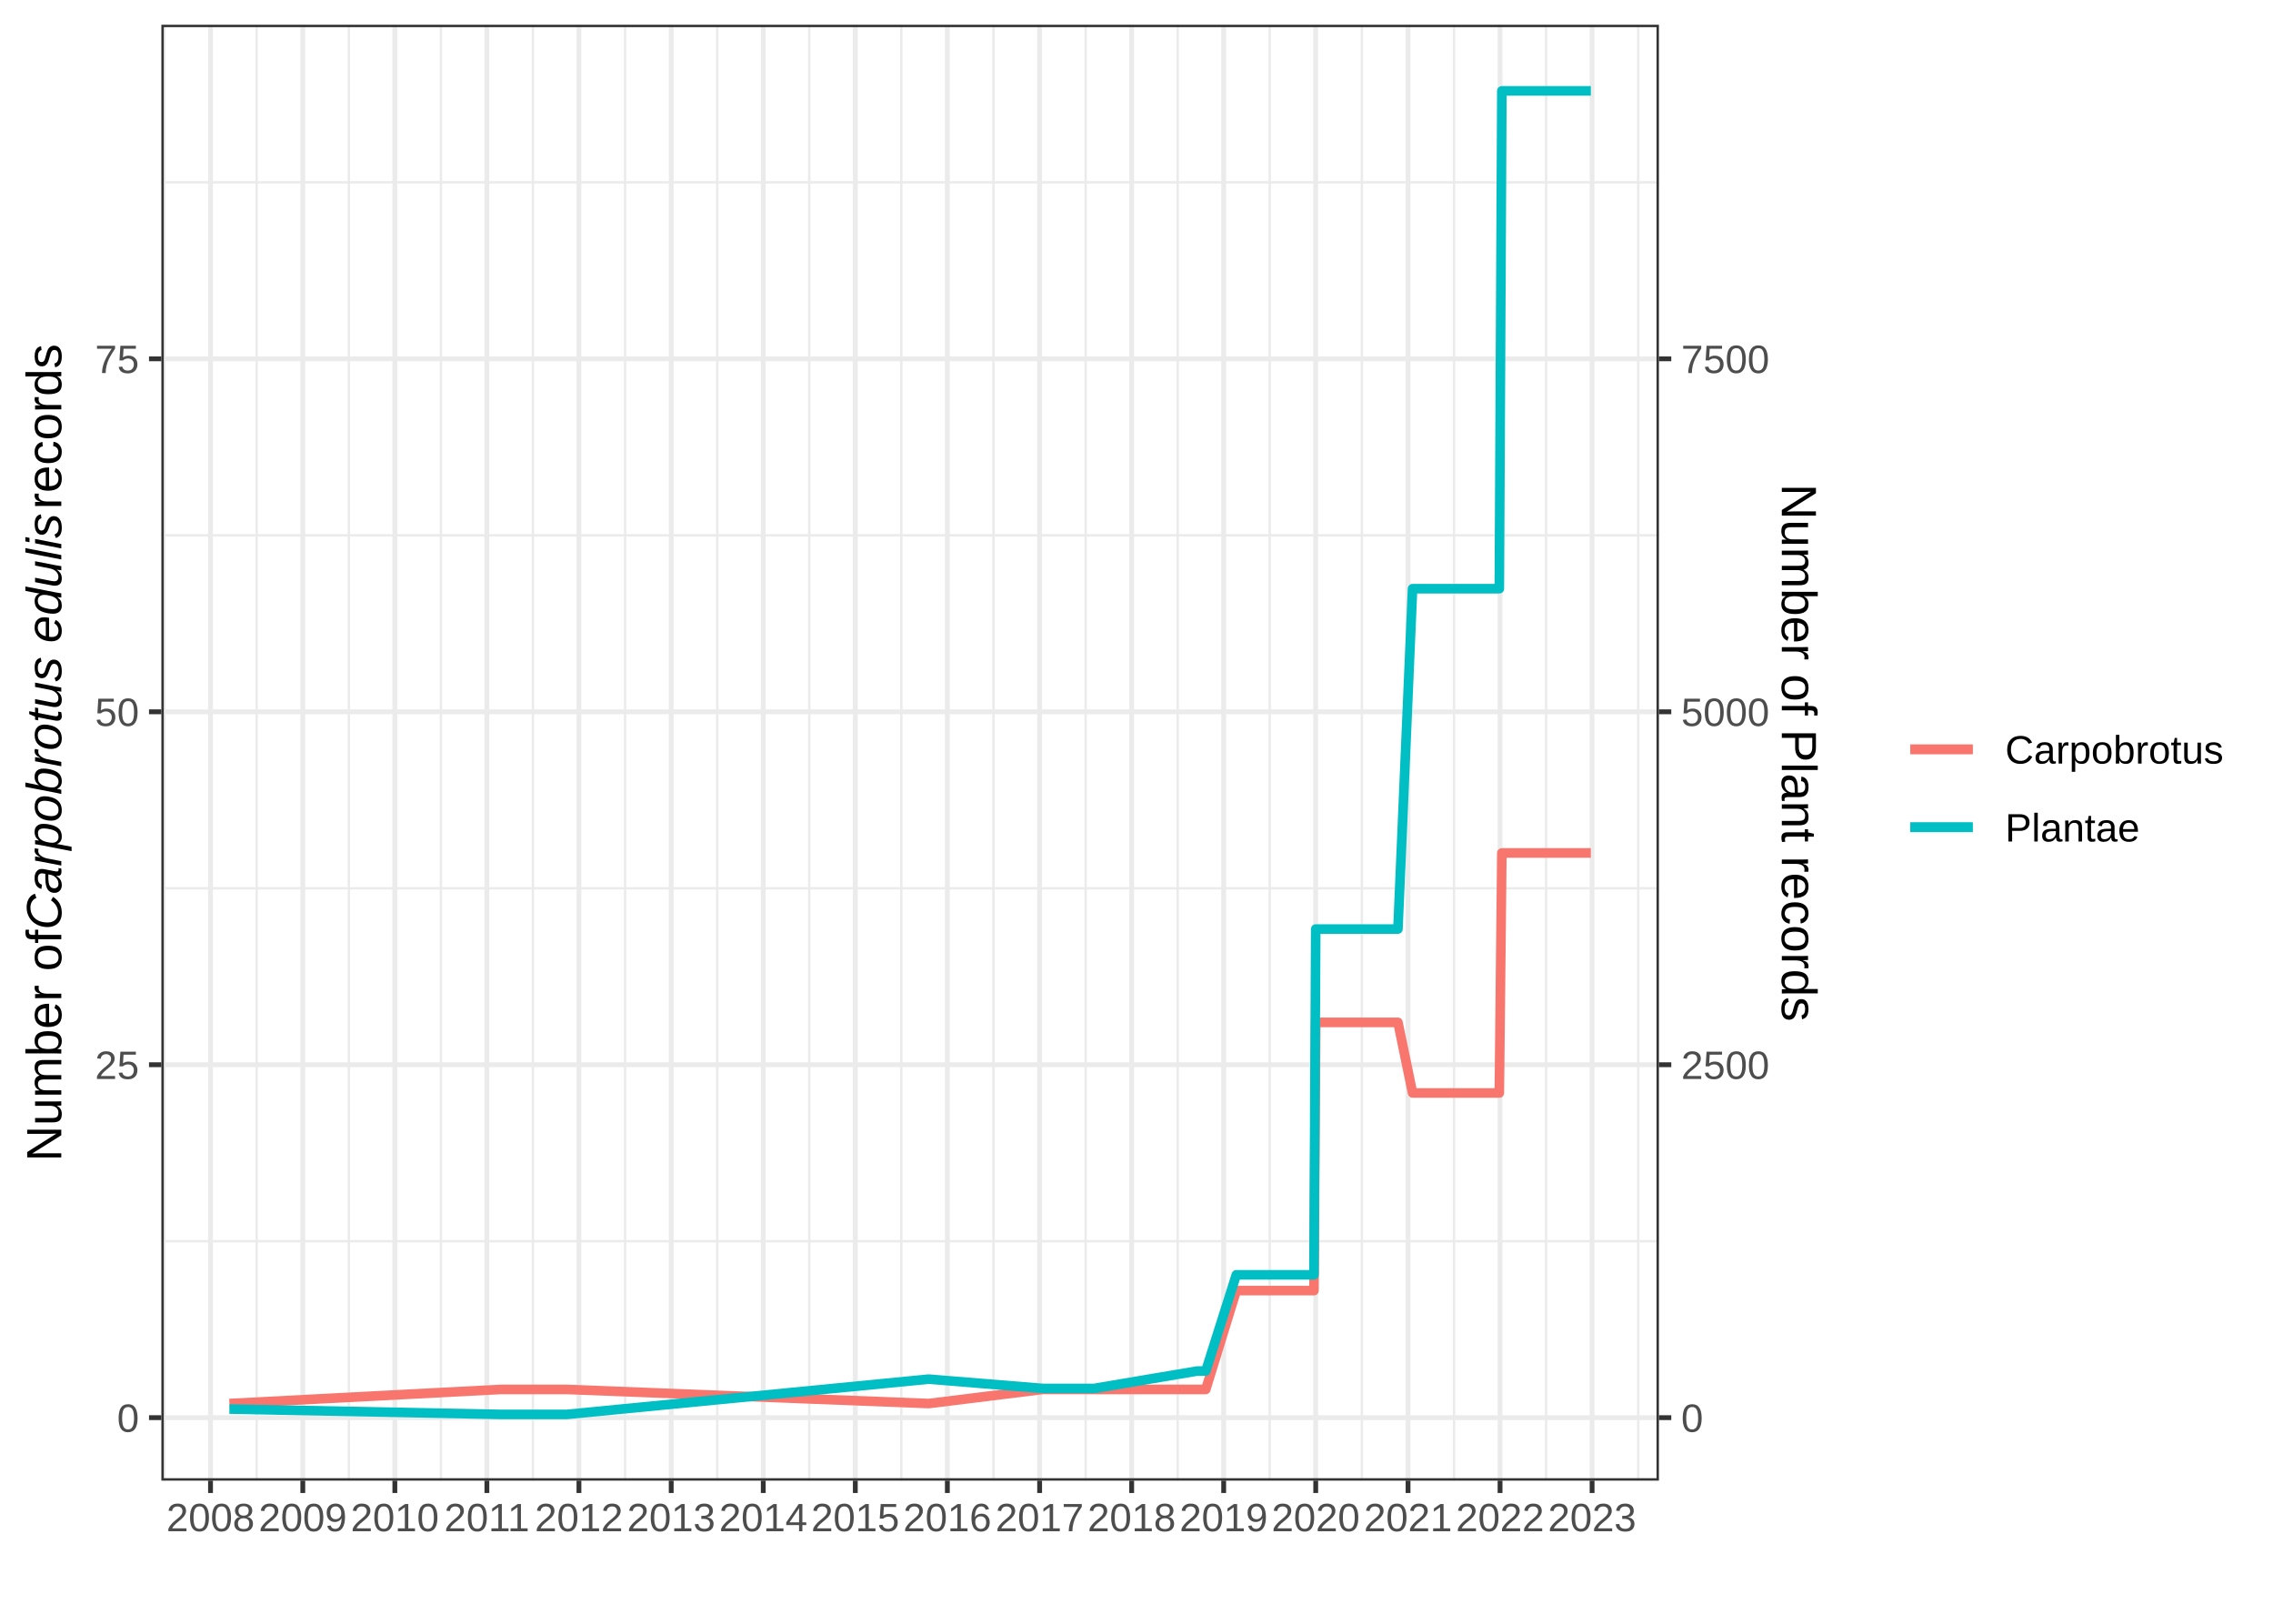
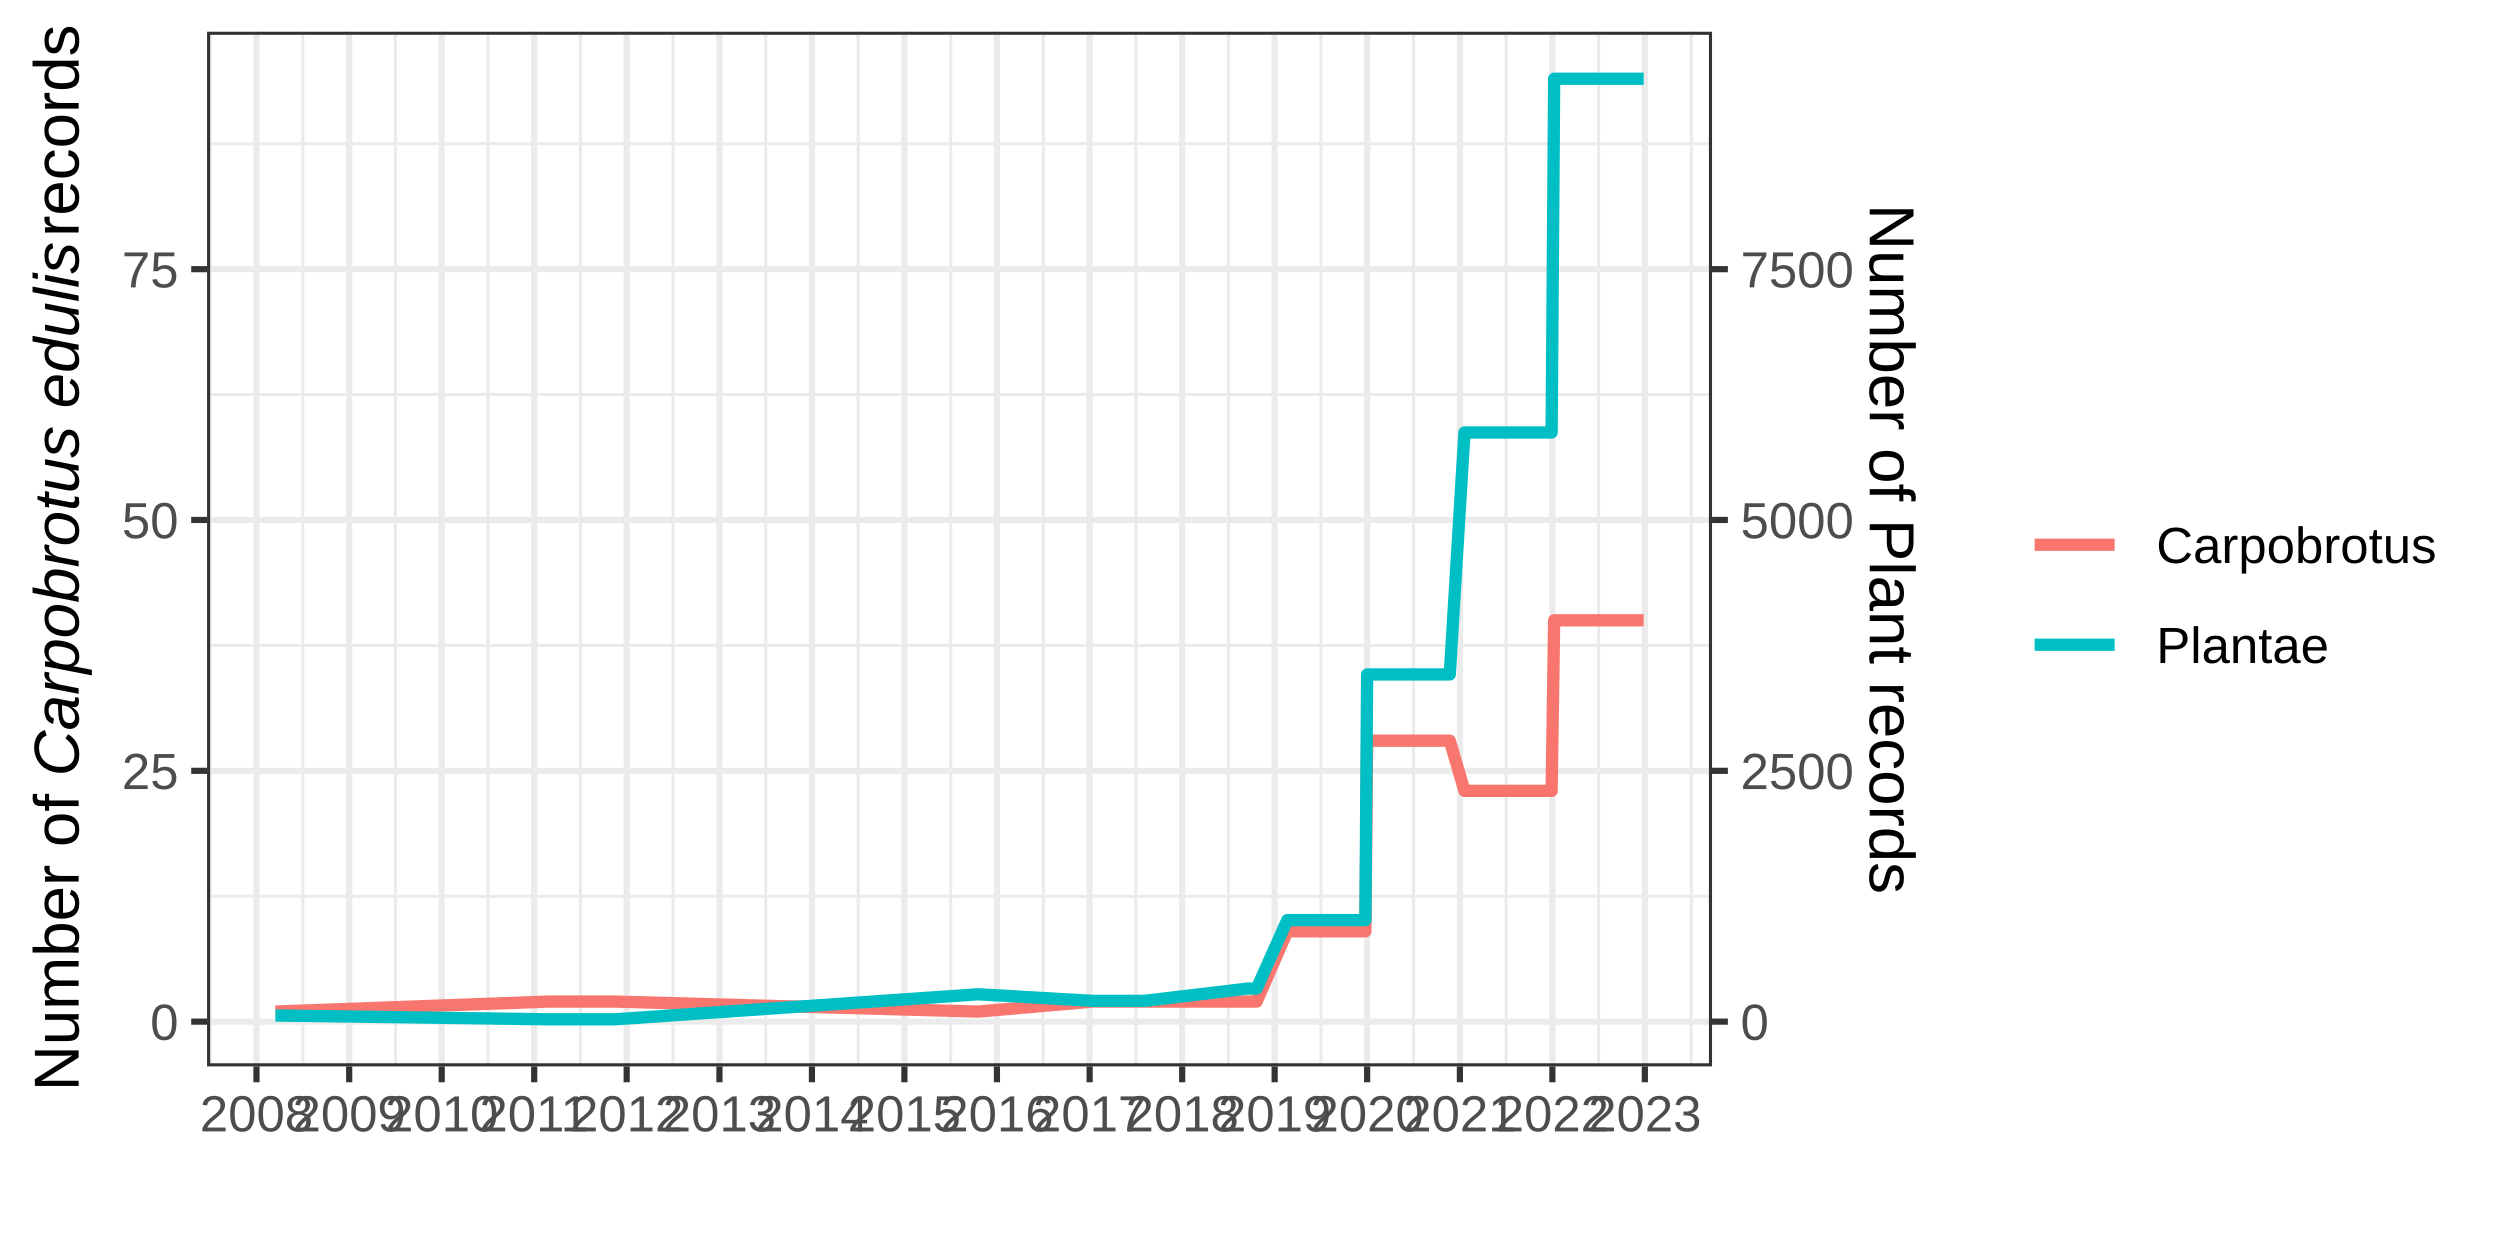
- <svg xmlns="http://www.w3.org/2000/svg" class="svglite" width="504.00pt" height="360.00pt" viewBox="0 0 504.00 360.00">
+ <svg xmlns="http://www.w3.org/2000/svg" class="svglite" width="432.00pt" height="216.00pt" viewBox="0 0 432.00 216.00">
  <defs>
    <style type="text/css">
    .svglite line, .svglite polyline, .svglite polygon, .svglite path, .svglite rect, .svglite circle {
      fill: none;
      stroke: #000000;
      stroke-linecap: round;
      stroke-linejoin: round;
      stroke-miterlimit: 10.00;
    }
    .svglite text {
      white-space: pre;
    }
  </style>
  </defs>
  <rect width="100%" height="100%" style="stroke: none; fill: #FFFFFF;" />
  <defs>
-     <clipPath id="cpMC4wMHw1MDQuMDB8MC4wMHwzNjAuMDA=">
-       <rect x="0.00" y="0.00" width="504.00" height="360.00" />
+     <clipPath id="cpMC4wMHw0MzIuMDB8MC4wMHwyMTYuMDA=">
+       <rect x="0.00" y="0.00" width="432.00" height="216.00" />
    </clipPath>
  </defs>
-   <g clip-path="url(#cpMC4wMHw1MDQuMDB8MC4wMHwzNjAuMDA=)">
-     <rect x="0.00" y="0.00" width="504.00" height="360.00" style="stroke-width: 1.07; stroke: #FFFFFF; fill: #FFFFFF;" />
+   <g clip-path="url(#cpMC4wMHw0MzIuMDB8MC4wMHwyMTYuMDA=)">
+     <rect x="0" y="0.00" width="432.00" height="216.00" style="stroke-width: 1.07; stroke: #FFFFFF; fill: #FFFFFF;" />
  </g>
  <defs>
-     <clipPath id="cpMzUuNzh8MzY3Ljg0fDUuNDh8MzI4LjI3">
-       <rect x="35.78" y="5.48" width="332.06" height="322.79" />
+     <clipPath id="cpMzUuNzh8Mjk1Ljg0fDUuNDh8MTg0LjI3">
+       <rect x="35.78" y="5.48" width="260.06" height="178.79" />
    </clipPath>
  </defs>
-   <g clip-path="url(#cpMzUuNzh8MzY3Ljg0fDUuNDh8MzI4LjI3)">
-     <rect x="35.78" y="5.48" width="332.06" height="322.79" style="stroke-width: 1.07; stroke: none; fill: #FFFFFF;" />
-     <polyline points="35.78,275.19 367.84,275.19 " style="stroke-width: 0.53; stroke: #EBEBEB; stroke-linecap: butt;" />
-     <polyline points="35.78,196.94 367.84,196.94 " style="stroke-width: 0.53; stroke: #EBEBEB; stroke-linecap: butt;" />
-     <polyline points="35.78,118.69 367.84,118.69 " style="stroke-width: 0.53; stroke: #EBEBEB; stroke-linecap: butt;" />
-     <polyline points="35.78,40.43 367.84,40.43 " style="stroke-width: 0.53; stroke: #EBEBEB; stroke-linecap: butt;" />
-     <polyline points="36.45,328.27 36.45,5.48 " style="stroke-width: 0.53; stroke: #EBEBEB; stroke-linecap: butt;" />
-     <polyline points="56.91,328.27 56.91,5.48 " style="stroke-width: 0.53; stroke: #EBEBEB; stroke-linecap: butt;" />
-     <polyline points="77.35,328.27 77.35,5.48 " style="stroke-width: 0.53; stroke: #EBEBEB; stroke-linecap: butt;" />
-     <polyline points="97.76,328.27 97.76,5.48 " style="stroke-width: 0.53; stroke: #EBEBEB; stroke-linecap: butt;" />
-     <polyline points="118.16,328.27 118.16,5.48 " style="stroke-width: 0.53; stroke: #EBEBEB; stroke-linecap: butt;" />
-     <polyline points="138.60,328.27 138.60,5.48 " style="stroke-width: 0.53; stroke: #EBEBEB; stroke-linecap: butt;" />
-     <polyline points="159.04,328.27 159.04,5.48 " style="stroke-width: 0.53; stroke: #EBEBEB; stroke-linecap: butt;" />
-     <polyline points="179.44,328.27 179.44,5.48 " style="stroke-width: 0.53; stroke: #EBEBEB; stroke-linecap: butt;" />
-     <polyline points="199.85,328.27 199.85,5.48 " style="stroke-width: 0.53; stroke: #EBEBEB; stroke-linecap: butt;" />
-     <polyline points="220.29,328.27 220.29,5.48 " style="stroke-width: 0.53; stroke: #EBEBEB; stroke-linecap: butt;" />
-     <polyline points="240.72,328.27 240.72,5.48 " style="stroke-width: 0.53; stroke: #EBEBEB; stroke-linecap: butt;" />
-     <polyline points="261.13,328.27 261.13,5.48 " style="stroke-width: 0.53; stroke: #EBEBEB; stroke-linecap: butt;" />
-     <polyline points="281.54,328.27 281.54,5.48 " style="stroke-width: 0.53; stroke: #EBEBEB; stroke-linecap: butt;" />
-     <polyline points="301.97,328.27 301.97,5.48 " style="stroke-width: 0.53; stroke: #EBEBEB; stroke-linecap: butt;" />
-     <polyline points="322.41,328.27 322.41,5.48 " style="stroke-width: 0.53; stroke: #EBEBEB; stroke-linecap: butt;" />
-     <polyline points="342.82,328.27 342.82,5.48 " style="stroke-width: 0.53; stroke: #EBEBEB; stroke-linecap: butt;" />
-     <polyline points="363.25,328.27 363.25,5.48 " style="stroke-width: 0.53; stroke: #EBEBEB; stroke-linecap: butt;" />
-     <polyline points="35.78,314.31 367.84,314.31 " style="stroke-width: 1.07; stroke: #EBEBEB; stroke-linecap: butt;" />
-     <polyline points="35.78,236.06 367.84,236.06 " style="stroke-width: 1.07; stroke: #EBEBEB; stroke-linecap: butt;" />
-     <polyline points="35.78,157.81 367.84,157.81 " style="stroke-width: 1.07; stroke: #EBEBEB; stroke-linecap: butt;" />
-     <polyline points="35.78,79.56 367.84,79.56 " style="stroke-width: 1.07; stroke: #EBEBEB; stroke-linecap: butt;" />
-     <polyline points="46.68,328.27 46.68,5.48 " style="stroke-width: 1.07; stroke: #EBEBEB; stroke-linecap: butt;" />
-     <polyline points="67.14,328.27 67.14,5.48 " style="stroke-width: 1.07; stroke: #EBEBEB; stroke-linecap: butt;" />
-     <polyline points="87.55,328.27 87.55,5.48 " style="stroke-width: 1.07; stroke: #EBEBEB; stroke-linecap: butt;" />
-     <polyline points="107.96,328.27 107.96,5.48 " style="stroke-width: 1.07; stroke: #EBEBEB; stroke-linecap: butt;" />
-     <polyline points="128.37,328.27 128.37,5.48 " style="stroke-width: 1.07; stroke: #EBEBEB; stroke-linecap: butt;" />
-     <polyline points="148.83,328.27 148.83,5.48 " style="stroke-width: 1.07; stroke: #EBEBEB; stroke-linecap: butt;" />
-     <polyline points="169.24,328.27 169.24,5.48 " style="stroke-width: 1.07; stroke: #EBEBEB; stroke-linecap: butt;" />
-     <polyline points="189.65,328.27 189.65,5.48 " style="stroke-width: 1.07; stroke: #EBEBEB; stroke-linecap: butt;" />
-     <polyline points="210.06,328.27 210.06,5.48 " style="stroke-width: 1.07; stroke: #EBEBEB; stroke-linecap: butt;" />
-     <polyline points="230.52,328.27 230.52,5.48 " style="stroke-width: 1.07; stroke: #EBEBEB; stroke-linecap: butt;" />
-     <polyline points="250.93,328.27 250.93,5.48 " style="stroke-width: 1.07; stroke: #EBEBEB; stroke-linecap: butt;" />
-     <polyline points="271.33,328.27 271.33,5.48 " style="stroke-width: 1.07; stroke: #EBEBEB; stroke-linecap: butt;" />
-     <polyline points="291.74,328.27 291.74,5.48 " style="stroke-width: 1.07; stroke: #EBEBEB; stroke-linecap: butt;" />
-     <polyline points="312.21,328.27 312.21,5.48 " style="stroke-width: 1.07; stroke: #EBEBEB; stroke-linecap: butt;" />
-     <polyline points="332.61,328.27 332.61,5.48 " style="stroke-width: 1.07; stroke: #EBEBEB; stroke-linecap: butt;" />
-     <polyline points="353.02,328.27 353.02,5.48 " style="stroke-width: 1.07; stroke: #EBEBEB; stroke-linecap: butt;" />
-     <polyline points="50.87,311.18 111.04,308.05 125.63,308.05 205.92,311.18 231.19,308.05 242.60,308.05 265.41,308.05 267.36,308.05 274.13,286.14 276.93,286.14 288.72,286.14 288.78,286.14 288.78,286.14 288.78,286.14 290.62,286.14 291.30,286.14 291.35,286.14 291.74,226.67 292.80,226.67 292.92,226.67 293.42,226.67 293.48,226.67 293.92,226.67 293.92,226.67 293.92,226.67 295.10,226.67 295.38,226.67 295.43,226.67 295.43,226.67 297.00,226.67 297.84,226.67 298.23,226.67 298.62,226.67 298.62,226.67 299.79,226.67 299.79,226.67 301.64,226.67 301.64,226.67 303.26,226.67 303.32,226.67 306.06,226.67 306.17,226.67 308.68,226.67 308.68,226.67 309.97,226.67 313.21,242.32 313.27,242.32 315.78,242.32 316.57,242.32 317.13,242.32 323.11,242.32 324.28,242.32 324.79,242.32 326.02,242.32 328.31,242.32 328.53,242.32 328.76,242.32 328.76,242.32 328.76,242.32 328.81,242.32 328.81,242.32 328.81,242.32 328.81,242.32 330.38,242.32 331.78,242.32 332.28,242.32 332.33,242.32 332.45,242.32 333.01,189.11 333.06,189.11 333.17,189.11 333.68,189.11 334.63,189.11 335.19,189.11 335.35,189.11 335.35,189.11 335.91,189.11 335.91,189.11 335.91,189.11 336.08,189.11 337.42,189.11 337.70,189.11 338.32,189.11 338.37,189.11 338.49,189.11 338.49,189.11 339.27,189.11 339.32,189.11 339.83,189.11 339.94,189.11 340.39,189.11 340.39,189.11 342.45,189.11 342.79,189.11 343.24,189.11 344.97,189.11 344.97,189.11 347.10,189.11 348.21,189.11 348.83,189.11 349.39,189.11 349.72,189.11 350.45,189.11 350.67,189.11 351.01,189.11 352.46,189.11 352.63,189.11 352.74,189.11 " style="stroke-width: 2.13; stroke: #F8766D; stroke-linecap: butt;" />
-     <polyline points="50.87,312.40 111.04,313.59 125.63,313.59 205.92,305.77 231.19,307.83 242.60,307.83 265.41,303.98 267.36,303.98 274.13,282.64 276.93,282.64 288.72,282.64 288.78,282.64 288.78,282.64 288.78,282.64 290.62,282.64 291.30,282.64 291.35,282.64 291.74,205.98 292.80,205.98 292.92,205.98 293.42,205.98 293.48,205.98 293.92,205.98 293.92,205.98 293.92,205.98 295.10,205.98 295.38,205.98 295.43,205.98 295.43,205.98 297.00,205.98 297.84,205.98 298.23,205.98 298.62,205.98 298.62,205.98 299.79,205.98 299.79,205.98 301.64,205.98 301.64,205.98 303.26,205.98 303.32,205.98 306.06,205.98 306.17,205.98 308.68,205.98 308.68,205.98 309.97,205.98 313.21,130.52 313.27,130.52 315.78,130.52 316.57,130.52 317.13,130.52 323.11,130.52 324.28,130.52 324.79,130.52 326.02,130.52 328.31,130.52 328.53,130.52 328.76,130.52 328.76,130.52 328.76,130.52 328.81,130.52 328.81,130.52 328.81,130.52 328.81,130.52 330.38,130.52 331.78,130.52 332.28,130.52 332.33,130.52 332.45,130.52 333.01,20.15 333.06,20.15 333.17,20.15 333.68,20.15 334.63,20.15 335.19,20.15 335.35,20.15 335.35,20.15 335.91,20.15 335.91,20.15 335.91,20.15 336.08,20.15 337.42,20.15 337.70,20.15 338.32,20.15 338.37,20.15 338.49,20.15 338.49,20.15 339.27,20.15 339.32,20.15 339.83,20.15 339.94,20.15 340.39,20.15 340.39,20.15 342.45,20.15 342.79,20.15 343.24,20.15 344.97,20.15 344.97,20.15 347.10,20.15 348.21,20.15 348.83,20.15 349.39,20.15 349.72,20.15 350.45,20.15 350.67,20.15 351.01,20.15 352.46,20.15 352.63,20.15 352.74,20.15 " style="stroke-width: 2.13; stroke: #00BFC4; stroke-linecap: butt;" />
-     <rect x="35.78" y="5.48" width="332.06" height="322.79" style="stroke-width: 1.07; stroke: #333333;" />
+   <g clip-path="url(#cpMzUuNzh8Mjk1Ljg0fDUuNDh8MTg0LjI3)">
+     <rect x="35.78" y="5.48" width="260.06" height="178.79" style="stroke-width: 1.07; stroke: none; fill: #FFFFFF;" />
+     <polyline points="35.78,154.87 295.84,154.87 " style="stroke-width: 0.53; stroke: #EBEBEB; stroke-linecap: butt;" />
+     <polyline points="35.78,111.52 295.84,111.52 " style="stroke-width: 0.53; stroke: #EBEBEB; stroke-linecap: butt;" />
+     <polyline points="35.78,68.18 295.84,68.18 " style="stroke-width: 0.53; stroke: #EBEBEB; stroke-linecap: butt;" />
+     <polyline points="35.78,24.84 295.84,24.84 " style="stroke-width: 0.53; stroke: #EBEBEB; stroke-linecap: butt;" />
+     <polyline points="36.30,184.27 36.30,5.48 " style="stroke-width: 0.53; stroke: #EBEBEB; stroke-linecap: butt;" />
+     <polyline points="52.33,184.27 52.33,5.48 " style="stroke-width: 0.53; stroke: #EBEBEB; stroke-linecap: butt;" />
+     <polyline points="68.33,184.27 68.33,5.48 " style="stroke-width: 0.53; stroke: #EBEBEB; stroke-linecap: butt;" />
+     <polyline points="84.32,184.27 84.32,5.48 " style="stroke-width: 0.53; stroke: #EBEBEB; stroke-linecap: butt;" />
+     <polyline points="100.30,184.27 100.30,5.48 " style="stroke-width: 0.53; stroke: #EBEBEB; stroke-linecap: butt;" />
+     <polyline points="116.31,184.27 116.31,5.48 " style="stroke-width: 0.53; stroke: #EBEBEB; stroke-linecap: butt;" />
+     <polyline points="132.31,184.27 132.31,5.48 " style="stroke-width: 0.53; stroke: #EBEBEB; stroke-linecap: butt;" />
+     <polyline points="148.29,184.27 148.29,5.48 " style="stroke-width: 0.53; stroke: #EBEBEB; stroke-linecap: butt;" />
+     <polyline points="164.28,184.27 164.28,5.48 " style="stroke-width: 0.53; stroke: #EBEBEB; stroke-linecap: butt;" />
+     <polyline points="180.28,184.27 180.28,5.48 " style="stroke-width: 0.53; stroke: #EBEBEB; stroke-linecap: butt;" />
+     <polyline points="196.28,184.27 196.28,5.48 " style="stroke-width: 0.53; stroke: #EBEBEB; stroke-linecap: butt;" />
+     <polyline points="212.27,184.27 212.27,5.48 " style="stroke-width: 0.53; stroke: #EBEBEB; stroke-linecap: butt;" />
+     <polyline points="228.25,184.27 228.25,5.48 " style="stroke-width: 0.53; stroke: #EBEBEB; stroke-linecap: butt;" />
+     <polyline points="244.26,184.27 244.26,5.48 " style="stroke-width: 0.53; stroke: #EBEBEB; stroke-linecap: butt;" />
+     <polyline points="260.26,184.27 260.26,5.48 " style="stroke-width: 0.53; stroke: #EBEBEB; stroke-linecap: butt;" />
+     <polyline points="276.24,184.27 276.24,5.48 " style="stroke-width: 0.53; stroke: #EBEBEB; stroke-linecap: butt;" />
+     <polyline points="292.25,184.27 292.25,5.48 " style="stroke-width: 0.53; stroke: #EBEBEB; stroke-linecap: butt;" />
+     <polyline points="35.78,176.54 295.84,176.54 " style="stroke-width: 1.07; stroke: #EBEBEB; stroke-linecap: butt;" />
+     <polyline points="35.78,133.20 295.84,133.20 " style="stroke-width: 1.07; stroke: #EBEBEB; stroke-linecap: butt;" />
+     <polyline points="35.78,89.85 295.84,89.85 " style="stroke-width: 1.07; stroke: #EBEBEB; stroke-linecap: butt;" />
+     <polyline points="35.78,46.51 295.84,46.51 " style="stroke-width: 1.07; stroke: #EBEBEB; stroke-linecap: butt;" />
+     <polyline points="44.32,184.27 44.32,5.48 " style="stroke-width: 1.07; stroke: #EBEBEB; stroke-linecap: butt;" />
+     <polyline points="60.34,184.27 60.34,5.48 " style="stroke-width: 1.07; stroke: #EBEBEB; stroke-linecap: butt;" />
+     <polyline points="76.33,184.27 76.33,5.48 " style="stroke-width: 1.07; stroke: #EBEBEB; stroke-linecap: butt;" />
+     <polyline points="92.31,184.27 92.31,5.48 " style="stroke-width: 1.07; stroke: #EBEBEB; stroke-linecap: butt;" />
+     <polyline points="108.29,184.27 108.29,5.48 " style="stroke-width: 1.07; stroke: #EBEBEB; stroke-linecap: butt;" />
+     <polyline points="124.32,184.27 124.32,5.48 " style="stroke-width: 1.07; stroke: #EBEBEB; stroke-linecap: butt;" />
+     <polyline points="140.30,184.27 140.30,5.48 " style="stroke-width: 1.07; stroke: #EBEBEB; stroke-linecap: butt;" />
+     <polyline points="156.28,184.27 156.28,5.48 " style="stroke-width: 1.07; stroke: #EBEBEB; stroke-linecap: butt;" />
+     <polyline points="172.27,184.27 172.27,5.48 " style="stroke-width: 1.07; stroke: #EBEBEB; stroke-linecap: butt;" />
+     <polyline points="188.29,184.27 188.29,5.48 " style="stroke-width: 1.07; stroke: #EBEBEB; stroke-linecap: butt;" />
+     <polyline points="204.28,184.27 204.28,5.48 " style="stroke-width: 1.07; stroke: #EBEBEB; stroke-linecap: butt;" />
+     <polyline points="220.26,184.27 220.26,5.48 " style="stroke-width: 1.07; stroke: #EBEBEB; stroke-linecap: butt;" />
+     <polyline points="236.24,184.27 236.24,5.48 " style="stroke-width: 1.07; stroke: #EBEBEB; stroke-linecap: butt;" />
+     <polyline points="252.27,184.27 252.27,5.48 " style="stroke-width: 1.07; stroke: #EBEBEB; stroke-linecap: butt;" />
+     <polyline points="268.25,184.27 268.25,5.48 " style="stroke-width: 1.07; stroke: #EBEBEB; stroke-linecap: butt;" />
+     <polyline points="284.23,184.27 284.23,5.48 " style="stroke-width: 1.07; stroke: #EBEBEB; stroke-linecap: butt;" />
+     <polyline points="47.60,174.80 94.72,173.07 106.15,173.07 169.03,174.80 188.82,173.07 197.75,173.07 215.62,173.07 217.15,173.07 222.45,160.93 224.64,160.93 233.88,160.93 233.92,160.93 233.92,160.93 233.92,160.93 235.37,160.93 235.89,160.93 235.94,160.93 236.24,127.99 237.07,127.99 237.16,127.99 237.56,127.99 237.60,127.99 237.95,127.99 237.95,127.99 237.95,127.99 238.87,127.99 239.09,127.99 239.13,127.99 239.13,127.99 240.36,127.99 241.01,127.99 241.32,127.99 241.63,127.99 241.63,127.99 242.55,127.99 242.55,127.99 243.99,127.99 243.99,127.99 245.26,127.99 245.31,127.99 247.45,127.99 247.54,127.99 249.51,127.99 249.51,127.99 250.52,127.99 253.06,136.66 253.10,136.66 255.07,136.66 255.68,136.66 256.12,136.66 260.81,136.66 261.73,136.66 262.12,136.66 263.08,136.66 264.88,136.66 265.05,136.66 265.23,136.66 265.23,136.66 265.23,136.66 265.27,136.66 265.27,136.66 265.27,136.66 265.27,136.66 266.50,136.66 267.59,136.66 267.99,136.66 268.03,136.66 268.12,136.66 268.56,107.19 268.60,107.19 268.69,107.19 269.08,107.19 269.83,107.19 270.27,107.19 270.40,107.19 270.40,107.19 270.83,107.19 270.83,107.19 270.83,107.19 270.97,107.19 272.02,107.19 272.24,107.19 272.72,107.19 272.76,107.19 272.85,107.19 272.85,107.19 273.46,107.19 273.51,107.19 273.90,107.19 273.99,107.19 274.34,107.19 274.34,107.19 275.96,107.19 276.22,107.19 276.57,107.19 277.93,107.19 277.93,107.19 279.59,107.19 280.47,107.19 280.95,107.19 281.39,107.19 281.65,107.19 282.22,107.19 282.40,107.19 282.66,107.19 283.80,107.19 283.93,107.19 284.02,107.19 " style="stroke-width: 2.13; stroke: #F8766D; stroke-linecap: butt;" />
+     <polyline points="47.60,175.48 94.72,176.14 106.15,176.14 169.03,171.81 188.82,172.95 197.75,172.95 215.62,170.82 217.15,170.82 222.45,158.99 224.64,158.99 233.88,158.99 233.92,158.99 233.92,158.99 233.92,158.99 235.37,158.99 235.89,158.99 235.94,158.99 236.24,116.54 237.07,116.54 237.16,116.54 237.56,116.54 237.60,116.54 237.95,116.54 237.95,116.54 237.95,116.54 238.87,116.54 239.09,116.54 239.13,116.54 239.13,116.54 240.36,116.54 241.01,116.54 241.32,116.54 241.63,116.54 241.63,116.54 242.55,116.54 242.55,116.54 243.99,116.54 243.99,116.54 245.26,116.54 245.31,116.54 247.45,116.54 247.54,116.54 249.51,116.54 249.51,116.54 250.52,116.54 253.06,74.74 253.10,74.74 255.07,74.74 255.68,74.74 256.12,74.74 260.81,74.74 261.73,74.74 262.12,74.74 263.08,74.74 264.88,74.74 265.05,74.74 265.23,74.74 265.23,74.74 265.23,74.74 265.27,74.74 265.27,74.74 265.27,74.74 265.27,74.74 266.50,74.74 267.59,74.74 267.99,74.74 268.03,74.74 268.12,74.74 268.56,13.61 268.60,13.61 268.69,13.61 269.08,13.61 269.83,13.61 270.27,13.61 270.40,13.61 270.40,13.61 270.83,13.61 270.83,13.61 270.83,13.61 270.97,13.61 272.02,13.61 272.24,13.61 272.72,13.61 272.76,13.61 272.85,13.61 272.85,13.61 273.46,13.61 273.51,13.61 273.90,13.61 273.99,13.61 274.34,13.61 274.34,13.61 275.96,13.61 276.22,13.61 276.57,13.61 277.93,13.61 277.93,13.61 279.59,13.61 280.47,13.61 280.95,13.61 281.39,13.61 281.65,13.61 282.22,13.61 282.40,13.61 282.66,13.61 283.80,13.61 283.93,13.61 284.02,13.61 " style="stroke-width: 2.13; stroke: #00BFC4; stroke-linecap: butt;" />
+     <rect x="35.78" y="5.48" width="260.06" height="178.79" style="stroke-width: 1.07; stroke: #333333;" />
  </g>
-   <g clip-path="url(#cpMC4wMHw1MDQuMDB8MC4wMHwzNjAuMDA=)">
-     <text x="30.85" y="317.47" text-anchor="end" style="font-size: 8.80px;fill: #4D4D4D; font-family: &quot;Arial&quot;;" textLength="4.90px" lengthAdjust="spacingAndGlyphs">0</text>
-     <text x="30.85" y="239.22" text-anchor="end" style="font-size: 8.80px;fill: #4D4D4D; font-family: &quot;Arial&quot;;" textLength="9.79px" lengthAdjust="spacingAndGlyphs">25</text>
-     <text x="30.85" y="160.96" text-anchor="end" style="font-size: 8.80px;fill: #4D4D4D; font-family: &quot;Arial&quot;;" textLength="9.79px" lengthAdjust="spacingAndGlyphs">50</text>
-     <text x="30.85" y="82.71" text-anchor="end" style="font-size: 8.80px;fill: #4D4D4D; font-family: &quot;Arial&quot;;" textLength="9.79px" lengthAdjust="spacingAndGlyphs">75</text>
-     <polyline points="33.04,314.31 35.78,314.31 " style="stroke-width: 1.07; stroke: #333333; stroke-linecap: butt;" />
-     <polyline points="33.04,236.06 35.78,236.06 " style="stroke-width: 1.07; stroke: #333333; stroke-linecap: butt;" />
-     <polyline points="33.04,157.81 35.78,157.81 " style="stroke-width: 1.07; stroke: #333333; stroke-linecap: butt;" />
-     <polyline points="33.04,79.56 35.78,79.56 " style="stroke-width: 1.07; stroke: #333333; stroke-linecap: butt;" />
-     <polyline points="367.84,314.31 370.58,314.31 " style="stroke-width: 1.07; stroke: #333333; stroke-linecap: butt;" />
-     <polyline points="367.84,236.06 370.58,236.06 " style="stroke-width: 1.07; stroke: #333333; stroke-linecap: butt;" />
-     <polyline points="367.84,157.81 370.58,157.81 " style="stroke-width: 1.07; stroke: #333333; stroke-linecap: butt;" />
-     <polyline points="367.84,79.56 370.58,79.56 " style="stroke-width: 1.07; stroke: #333333; stroke-linecap: butt;" />
-     <text x="372.77" y="317.47" style="font-size: 8.80px;fill: #4D4D4D; font-family: &quot;Arial&quot;;" textLength="4.90px" lengthAdjust="spacingAndGlyphs">0</text>
-     <text x="372.77" y="239.22" style="font-size: 8.80px;fill: #4D4D4D; font-family: &quot;Arial&quot;;" textLength="19.58px" lengthAdjust="spacingAndGlyphs">2500</text>
-     <text x="372.77" y="160.96" style="font-size: 8.80px;fill: #4D4D4D; font-family: &quot;Arial&quot;;" textLength="19.58px" lengthAdjust="spacingAndGlyphs">5000</text>
-     <text x="372.77" y="82.71" style="font-size: 8.80px;fill: #4D4D4D; font-family: &quot;Arial&quot;;" textLength="19.58px" lengthAdjust="spacingAndGlyphs">7500</text>
-     <polyline points="46.68,331.01 46.68,328.27 " style="stroke-width: 1.07; stroke: #333333; stroke-linecap: butt;" />
-     <polyline points="67.14,331.01 67.14,328.27 " style="stroke-width: 1.07; stroke: #333333; stroke-linecap: butt;" />
-     <polyline points="87.55,331.01 87.55,328.27 " style="stroke-width: 1.07; stroke: #333333; stroke-linecap: butt;" />
-     <polyline points="107.96,331.01 107.96,328.27 " style="stroke-width: 1.07; stroke: #333333; stroke-linecap: butt;" />
-     <polyline points="128.37,331.01 128.37,328.27 " style="stroke-width: 1.07; stroke: #333333; stroke-linecap: butt;" />
-     <polyline points="148.83,331.01 148.83,328.27 " style="stroke-width: 1.07; stroke: #333333; stroke-linecap: butt;" />
-     <polyline points="169.24,331.01 169.24,328.27 " style="stroke-width: 1.07; stroke: #333333; stroke-linecap: butt;" />
-     <polyline points="189.65,331.01 189.65,328.27 " style="stroke-width: 1.07; stroke: #333333; stroke-linecap: butt;" />
-     <polyline points="210.06,331.01 210.06,328.27 " style="stroke-width: 1.07; stroke: #333333; stroke-linecap: butt;" />
-     <polyline points="230.52,331.01 230.52,328.27 " style="stroke-width: 1.07; stroke: #333333; stroke-linecap: butt;" />
-     <polyline points="250.93,331.01 250.93,328.27 " style="stroke-width: 1.07; stroke: #333333; stroke-linecap: butt;" />
-     <polyline points="271.33,331.01 271.33,328.27 " style="stroke-width: 1.07; stroke: #333333; stroke-linecap: butt;" />
-     <polyline points="291.74,331.01 291.74,328.27 " style="stroke-width: 1.07; stroke: #333333; stroke-linecap: butt;" />
-     <polyline points="312.21,331.01 312.21,328.27 " style="stroke-width: 1.07; stroke: #333333; stroke-linecap: butt;" />
-     <polyline points="332.61,331.01 332.61,328.27 " style="stroke-width: 1.07; stroke: #333333; stroke-linecap: butt;" />
-     <polyline points="353.02,331.01 353.02,328.27 " style="stroke-width: 1.07; stroke: #333333; stroke-linecap: butt;" />
-     <text x="46.68" y="339.50" text-anchor="middle" style="font-size: 8.80px;fill: #4D4D4D; font-family: &quot;Arial&quot;;" textLength="19.58px" lengthAdjust="spacingAndGlyphs">2008</text>
-     <text x="67.14" y="339.50" text-anchor="middle" style="font-size: 8.80px;fill: #4D4D4D; font-family: &quot;Arial&quot;;" textLength="19.58px" lengthAdjust="spacingAndGlyphs">2009</text>
-     <text x="87.55" y="339.50" text-anchor="middle" style="font-size: 8.80px;fill: #4D4D4D; font-family: &quot;Arial&quot;;" textLength="19.58px" lengthAdjust="spacingAndGlyphs">2010</text>
-     <text x="107.96" y="339.50" text-anchor="middle" style="font-size: 8.80px;fill: #4D4D4D; font-family: &quot;Arial&quot;;" textLength="19.58px" lengthAdjust="spacingAndGlyphs">2011</text>
-     <text x="128.37" y="339.50" text-anchor="middle" style="font-size: 8.80px;fill: #4D4D4D; font-family: &quot;Arial&quot;;" textLength="19.58px" lengthAdjust="spacingAndGlyphs">2012</text>
-     <text x="148.83" y="339.50" text-anchor="middle" style="font-size: 8.80px;fill: #4D4D4D; font-family: &quot;Arial&quot;;" textLength="19.58px" lengthAdjust="spacingAndGlyphs">2013</text>
-     <text x="169.24" y="339.50" text-anchor="middle" style="font-size: 8.80px;fill: #4D4D4D; font-family: &quot;Arial&quot;;" textLength="19.58px" lengthAdjust="spacingAndGlyphs">2014</text>
-     <text x="189.65" y="339.50" text-anchor="middle" style="font-size: 8.80px;fill: #4D4D4D; font-family: &quot;Arial&quot;;" textLength="19.58px" lengthAdjust="spacingAndGlyphs">2015</text>
-     <text x="210.06" y="339.50" text-anchor="middle" style="font-size: 8.80px;fill: #4D4D4D; font-family: &quot;Arial&quot;;" textLength="19.58px" lengthAdjust="spacingAndGlyphs">2016</text>
-     <text x="230.52" y="339.50" text-anchor="middle" style="font-size: 8.80px;fill: #4D4D4D; font-family: &quot;Arial&quot;;" textLength="19.58px" lengthAdjust="spacingAndGlyphs">2017</text>
-     <text x="250.93" y="339.50" text-anchor="middle" style="font-size: 8.80px;fill: #4D4D4D; font-family: &quot;Arial&quot;;" textLength="19.58px" lengthAdjust="spacingAndGlyphs">2018</text>
-     <text x="271.33" y="339.50" text-anchor="middle" style="font-size: 8.80px;fill: #4D4D4D; font-family: &quot;Arial&quot;;" textLength="19.58px" lengthAdjust="spacingAndGlyphs">2019</text>
-     <text x="291.74" y="339.50" text-anchor="middle" style="font-size: 8.80px;fill: #4D4D4D; font-family: &quot;Arial&quot;;" textLength="19.58px" lengthAdjust="spacingAndGlyphs">2020</text>
-     <text x="312.21" y="339.50" text-anchor="middle" style="font-size: 8.80px;fill: #4D4D4D; font-family: &quot;Arial&quot;;" textLength="19.58px" lengthAdjust="spacingAndGlyphs">2021</text>
-     <text x="332.61" y="339.50" text-anchor="middle" style="font-size: 8.80px;fill: #4D4D4D; font-family: &quot;Arial&quot;;" textLength="19.58px" lengthAdjust="spacingAndGlyphs">2022</text>
-     <text x="353.02" y="339.50" text-anchor="middle" style="font-size: 8.80px;fill: #4D4D4D; font-family: &quot;Arial&quot;;" textLength="19.58px" lengthAdjust="spacingAndGlyphs">2023</text>
-     <text transform="translate(13.59,257.51) rotate(-90)" style="font-size: 11.00px; font-family: &quot;Arial&quot;;" textLength="51.36px" lengthAdjust="spacingAndGlyphs">Number of</text>
-     <text transform="translate(13.59,206.15) rotate(-90)" style="font-size: 11.00px; font-style: italic; font-family: &quot;Arial&quot;;" textLength="92.34px" lengthAdjust="spacingAndGlyphs">Carpobrotus edulis</text>
-     <text transform="translate(13.59,112.93) rotate(-90)" style="font-size: 11.00px; font-family: &quot;Arial&quot;;" textLength="36.69px" lengthAdjust="spacingAndGlyphs">records</text>
-     <text transform="translate(395.09,166.87) rotate(90)" text-anchor="middle" style="font-size: 11.00px; font-family: &quot;Arial&quot;;" textLength="119.22px" lengthAdjust="spacingAndGlyphs">Number of Plant records</text>
-     <rect x="416.37" y="136.21" width="82.15" height="61.32" style="stroke-width: 1.07; stroke: none; fill: #FFFFFF;" />
-     <rect x="421.85" y="157.49" width="17.28" height="17.28" style="stroke-width: 1.07; stroke: none; fill: #FFFFFF;" />
-     <line x1="423.58" y1="166.13" x2="437.41" y2="166.13" style="stroke-width: 2.13; stroke: #F8766D; stroke-linecap: butt;" />
-     <line x1="423.58" y1="166.13" x2="437.41" y2="166.13" style="stroke-width: 2.13; stroke: #F8766D; stroke-linecap: butt;" />
-     <rect x="421.85" y="174.77" width="17.28" height="17.28" style="stroke-width: 1.07; stroke: none; fill: #FFFFFF;" />
-     <line x1="423.58" y1="183.41" x2="437.41" y2="183.41" style="stroke-width: 2.13; stroke: #00BFC4; stroke-linecap: butt;" />
-     <line x1="423.58" y1="183.41" x2="437.41" y2="183.41" style="stroke-width: 2.13; stroke: #00BFC4; stroke-linecap: butt;" />
-     <text x="444.61" y="169.29" style="font-size: 8.80px; font-family: &quot;Arial&quot;;" textLength="48.43px" lengthAdjust="spacingAndGlyphs">Carpobrotus</text>
-     <text x="444.61" y="186.57" style="font-size: 8.80px; font-family: &quot;Arial&quot;;" textLength="29.84px" lengthAdjust="spacingAndGlyphs">Plantae</text>
+   <g clip-path="url(#cpMC4wMHw0MzIuMDB8MC4wMHwyMTYuMDA=)">
+     <text x="30.85" y="179.69" text-anchor="end" style="font-size: 8.80px;fill: #4D4D4D; font-family: &quot;Arial&quot;;" textLength="4.90px" lengthAdjust="spacingAndGlyphs">0</text>
+     <text x="30.85" y="136.35" text-anchor="end" style="font-size: 8.80px;fill: #4D4D4D; font-family: &quot;Arial&quot;;" textLength="9.79px" lengthAdjust="spacingAndGlyphs">25</text>
+     <text x="30.85" y="93.01" text-anchor="end" style="font-size: 8.80px;fill: #4D4D4D; font-family: &quot;Arial&quot;;" textLength="9.79px" lengthAdjust="spacingAndGlyphs">50</text>
+     <text x="30.85" y="49.67" text-anchor="end" style="font-size: 8.80px;fill: #4D4D4D; font-family: &quot;Arial&quot;;" textLength="9.79px" lengthAdjust="spacingAndGlyphs">75</text>
+     <polyline points="33.04,176.54 35.78,176.54 " style="stroke-width: 1.07; stroke: #333333; stroke-linecap: butt;" />
+     <polyline points="33.04,133.20 35.78,133.20 " style="stroke-width: 1.07; stroke: #333333; stroke-linecap: butt;" />
+     <polyline points="33.04,89.85 35.78,89.85 " style="stroke-width: 1.07; stroke: #333333; stroke-linecap: butt;" />
+     <polyline points="33.04,46.51 35.78,46.51 " style="stroke-width: 1.07; stroke: #333333; stroke-linecap: butt;" />
+     <polyline points="295.84,176.54 298.58,176.54 " style="stroke-width: 1.07; stroke: #333333; stroke-linecap: butt;" />
+     <polyline points="295.84,133.20 298.58,133.20 " style="stroke-width: 1.07; stroke: #333333; stroke-linecap: butt;" />
+     <polyline points="295.84,89.85 298.58,89.85 " style="stroke-width: 1.07; stroke: #333333; stroke-linecap: butt;" />
+     <polyline points="295.84,46.51 298.58,46.51 " style="stroke-width: 1.07; stroke: #333333; stroke-linecap: butt;" />
+     <text x="300.77" y="179.69" style="font-size: 8.80px;fill: #4D4D4D; font-family: &quot;Arial&quot;;" textLength="4.90px" lengthAdjust="spacingAndGlyphs">0</text>
+     <text x="300.77" y="136.35" style="font-size: 8.80px;fill: #4D4D4D; font-family: &quot;Arial&quot;;" textLength="19.58px" lengthAdjust="spacingAndGlyphs">2500</text>
+     <text x="300.77" y="93.01" style="font-size: 8.80px;fill: #4D4D4D; font-family: &quot;Arial&quot;;" textLength="19.58px" lengthAdjust="spacingAndGlyphs">5000</text>
+     <text x="300.77" y="49.67" style="font-size: 8.80px;fill: #4D4D4D; font-family: &quot;Arial&quot;;" textLength="19.58px" lengthAdjust="spacingAndGlyphs">7500</text>
+     <polyline points="44.32,187.01 44.32,184.27 " style="stroke-width: 1.07; stroke: #333333; stroke-linecap: butt;" />
+     <polyline points="60.34,187.01 60.34,184.27 " style="stroke-width: 1.07; stroke: #333333; stroke-linecap: butt;" />
+     <polyline points="76.33,187.01 76.33,184.27 " style="stroke-width: 1.07; stroke: #333333; stroke-linecap: butt;" />
+     <polyline points="92.31,187.01 92.31,184.27 " style="stroke-width: 1.07; stroke: #333333; stroke-linecap: butt;" />
+     <polyline points="108.29,187.01 108.29,184.27 " style="stroke-width: 1.07; stroke: #333333; stroke-linecap: butt;" />
+     <polyline points="124.32,187.01 124.32,184.27 " style="stroke-width: 1.07; stroke: #333333; stroke-linecap: butt;" />
+     <polyline points="140.30,187.01 140.30,184.27 " style="stroke-width: 1.07; stroke: #333333; stroke-linecap: butt;" />
+     <polyline points="156.28,187.01 156.28,184.27 " style="stroke-width: 1.07; stroke: #333333; stroke-linecap: butt;" />
+     <polyline points="172.27,187.01 172.27,184.27 " style="stroke-width: 1.07; stroke: #333333; stroke-linecap: butt;" />
+     <polyline points="188.29,187.01 188.29,184.27 " style="stroke-width: 1.07; stroke: #333333; stroke-linecap: butt;" />
+     <polyline points="204.28,187.01 204.28,184.27 " style="stroke-width: 1.07; stroke: #333333; stroke-linecap: butt;" />
+     <polyline points="220.26,187.01 220.26,184.27 " style="stroke-width: 1.07; stroke: #333333; stroke-linecap: butt;" />
+     <polyline points="236.24,187.01 236.24,184.27 " style="stroke-width: 1.07; stroke: #333333; stroke-linecap: butt;" />
+     <polyline points="252.27,187.01 252.27,184.27 " style="stroke-width: 1.07; stroke: #333333; stroke-linecap: butt;" />
+     <polyline points="268.25,187.01 268.25,184.27 " style="stroke-width: 1.07; stroke: #333333; stroke-linecap: butt;" />
+     <polyline points="284.23,187.01 284.23,184.27 " style="stroke-width: 1.07; stroke: #333333; stroke-linecap: butt;" />
+     <text x="44.32" y="195.50" text-anchor="middle" style="font-size: 8.80px;fill: #4D4D4D; font-family: &quot;Arial&quot;;" textLength="19.58px" lengthAdjust="spacingAndGlyphs">2008</text>
+     <text x="60.34" y="195.50" text-anchor="middle" style="font-size: 8.80px;fill: #4D4D4D; font-family: &quot;Arial&quot;;" textLength="19.58px" lengthAdjust="spacingAndGlyphs">2009</text>
+     <text x="76.33" y="195.50" text-anchor="middle" style="font-size: 8.80px;fill: #4D4D4D; font-family: &quot;Arial&quot;;" textLength="19.58px" lengthAdjust="spacingAndGlyphs">2010</text>
+     <text x="92.31" y="195.50" text-anchor="middle" style="font-size: 8.80px;fill: #4D4D4D; font-family: &quot;Arial&quot;;" textLength="19.58px" lengthAdjust="spacingAndGlyphs">2011</text>
+     <text x="108.29" y="195.50" text-anchor="middle" style="font-size: 8.80px;fill: #4D4D4D; font-family: &quot;Arial&quot;;" textLength="19.58px" lengthAdjust="spacingAndGlyphs">2012</text>
+     <text x="124.32" y="195.50" text-anchor="middle" style="font-size: 8.80px;fill: #4D4D4D; font-family: &quot;Arial&quot;;" textLength="19.58px" lengthAdjust="spacingAndGlyphs">2013</text>
+     <text x="140.30" y="195.50" text-anchor="middle" style="font-size: 8.80px;fill: #4D4D4D; font-family: &quot;Arial&quot;;" textLength="19.58px" lengthAdjust="spacingAndGlyphs">2014</text>
+     <text x="156.28" y="195.50" text-anchor="middle" style="font-size: 8.80px;fill: #4D4D4D; font-family: &quot;Arial&quot;;" textLength="19.58px" lengthAdjust="spacingAndGlyphs">2015</text>
+     <text x="172.27" y="195.50" text-anchor="middle" style="font-size: 8.80px;fill: #4D4D4D; font-family: &quot;Arial&quot;;" textLength="19.58px" lengthAdjust="spacingAndGlyphs">2016</text>
+     <text x="188.29" y="195.50" text-anchor="middle" style="font-size: 8.80px;fill: #4D4D4D; font-family: &quot;Arial&quot;;" textLength="19.58px" lengthAdjust="spacingAndGlyphs">2017</text>
+     <text x="204.28" y="195.50" text-anchor="middle" style="font-size: 8.80px;fill: #4D4D4D; font-family: &quot;Arial&quot;;" textLength="19.58px" lengthAdjust="spacingAndGlyphs">2018</text>
+     <text x="220.26" y="195.50" text-anchor="middle" style="font-size: 8.80px;fill: #4D4D4D; font-family: &quot;Arial&quot;;" textLength="19.58px" lengthAdjust="spacingAndGlyphs">2019</text>
+     <text x="236.24" y="195.50" text-anchor="middle" style="font-size: 8.80px;fill: #4D4D4D; font-family: &quot;Arial&quot;;" textLength="19.58px" lengthAdjust="spacingAndGlyphs">2020</text>
+     <text x="252.27" y="195.50" text-anchor="middle" style="font-size: 8.80px;fill: #4D4D4D; font-family: &quot;Arial&quot;;" textLength="19.58px" lengthAdjust="spacingAndGlyphs">2021</text>
+     <text x="268.25" y="195.50" text-anchor="middle" style="font-size: 8.80px;fill: #4D4D4D; font-family: &quot;Arial&quot;;" textLength="19.58px" lengthAdjust="spacingAndGlyphs">2022</text>
+     <text x="284.23" y="195.50" text-anchor="middle" style="font-size: 8.80px;fill: #4D4D4D; font-family: &quot;Arial&quot;;" textLength="19.58px" lengthAdjust="spacingAndGlyphs">2023</text>
+     <text transform="translate(13.59,188.56) rotate(-90)" style="font-size: 11.00px; font-family: &quot;Arial&quot;;" textLength="54.41px" lengthAdjust="spacingAndGlyphs">Number of </text>
+     <text transform="translate(13.59,134.15) rotate(-90)" style="font-size: 11.00px; font-style: italic; font-family: &quot;Arial&quot;;" textLength="92.34px" lengthAdjust="spacingAndGlyphs">Carpobrotus edulis</text>
+     <text transform="translate(13.59,40.93) rotate(-90)" style="font-size: 11.00px; font-family: &quot;Arial&quot;;" textLength="39.74px" lengthAdjust="spacingAndGlyphs"> records</text>
+     <text transform="translate(323.09,94.87) rotate(90)" text-anchor="middle" style="font-size: 11.00px; font-family: &quot;Arial&quot;;" textLength="119.22px" lengthAdjust="spacingAndGlyphs">Number of Plant records</text>
+     <rect x="344.37" y="64.21" width="82.15" height="61.32" style="stroke-width: 1.07; stroke: none; fill: #FFFFFF;" />
+     <rect x="349.85" y="85.49" width="17.28" height="17.28" style="stroke-width: 1.07; stroke: none; fill: #FFFFFF;" />
+     <line x1="351.58" y1="94.13" x2="365.41" y2="94.13" style="stroke-width: 2.13; stroke: #F8766D; stroke-linecap: butt;" />
+     <rect x="349.85" y="102.77" width="17.28" height="17.28" style="stroke-width: 1.07; stroke: none; fill: #FFFFFF;" />
+     <line x1="351.58" y1="111.41" x2="365.41" y2="111.41" style="stroke-width: 2.13; stroke: #00BFC4; stroke-linecap: butt;" />
+     <text x="372.61" y="97.29" style="font-size: 8.80px; font-family: &quot;Arial&quot;;" textLength="48.43px" lengthAdjust="spacingAndGlyphs">Carpobrotus</text>
+     <text x="372.61" y="114.57" style="font-size: 8.80px; font-family: &quot;Arial&quot;;" textLength="29.84px" lengthAdjust="spacingAndGlyphs">Plantae</text>
  </g>
</svg>
